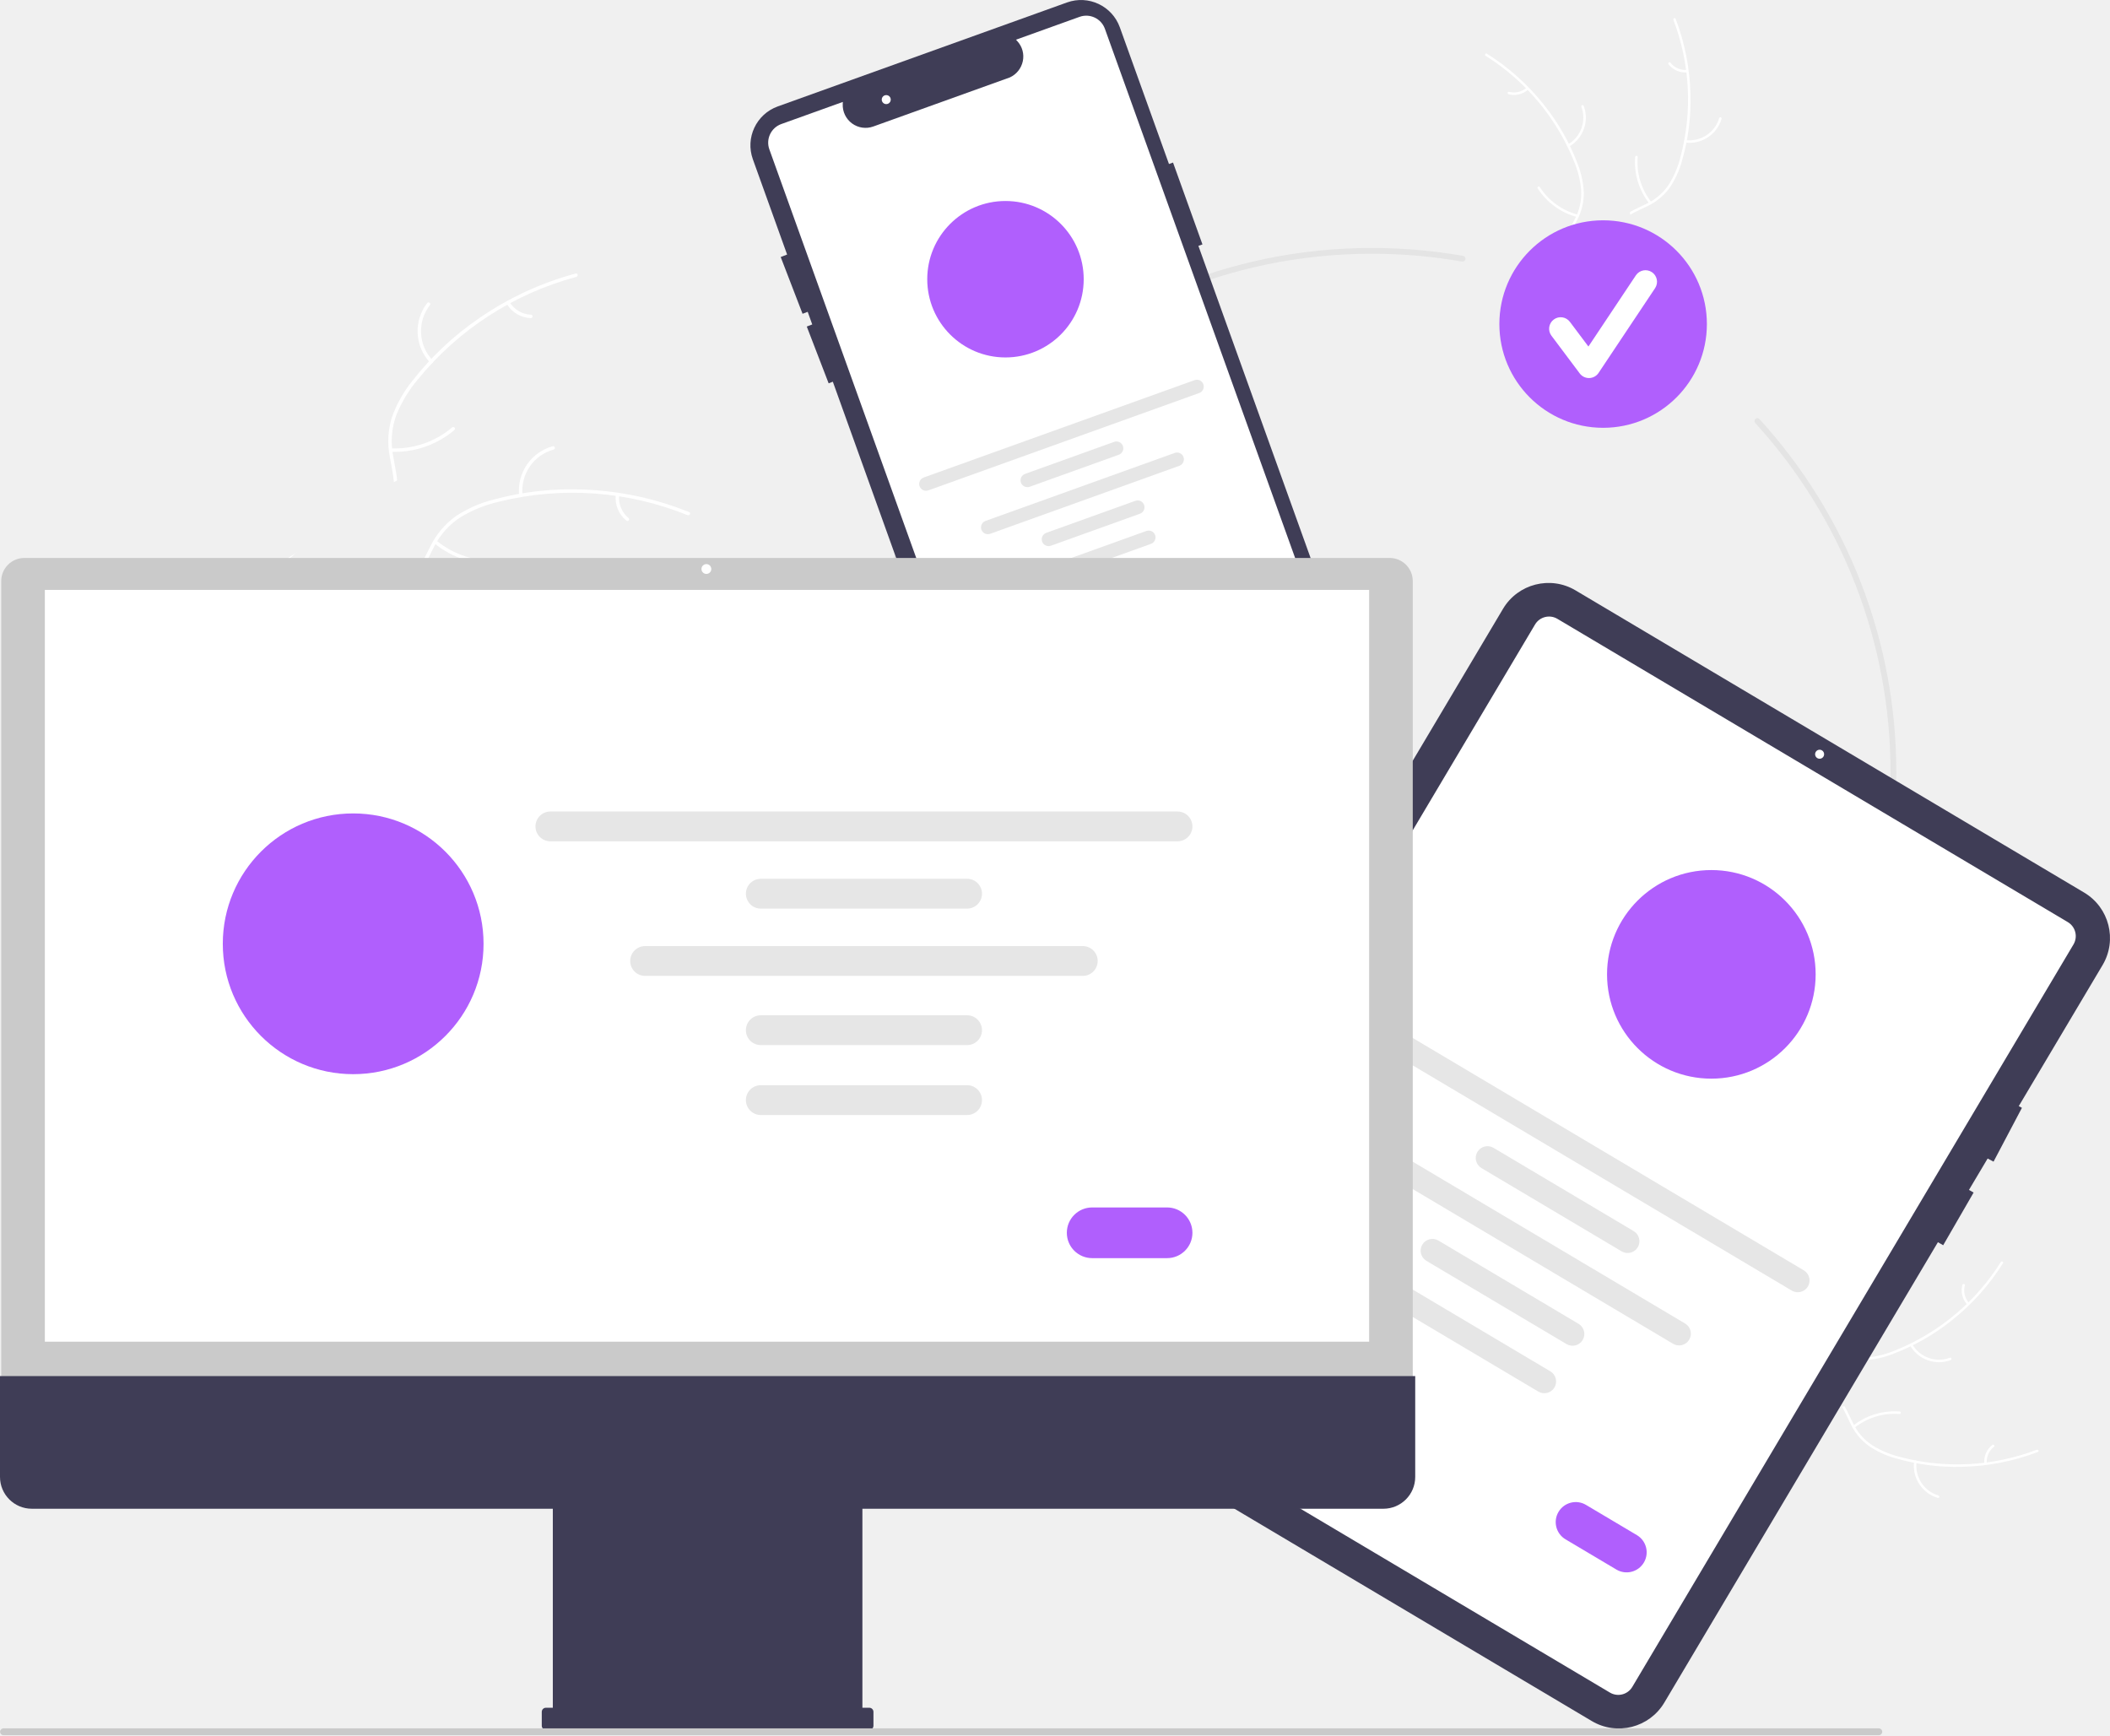
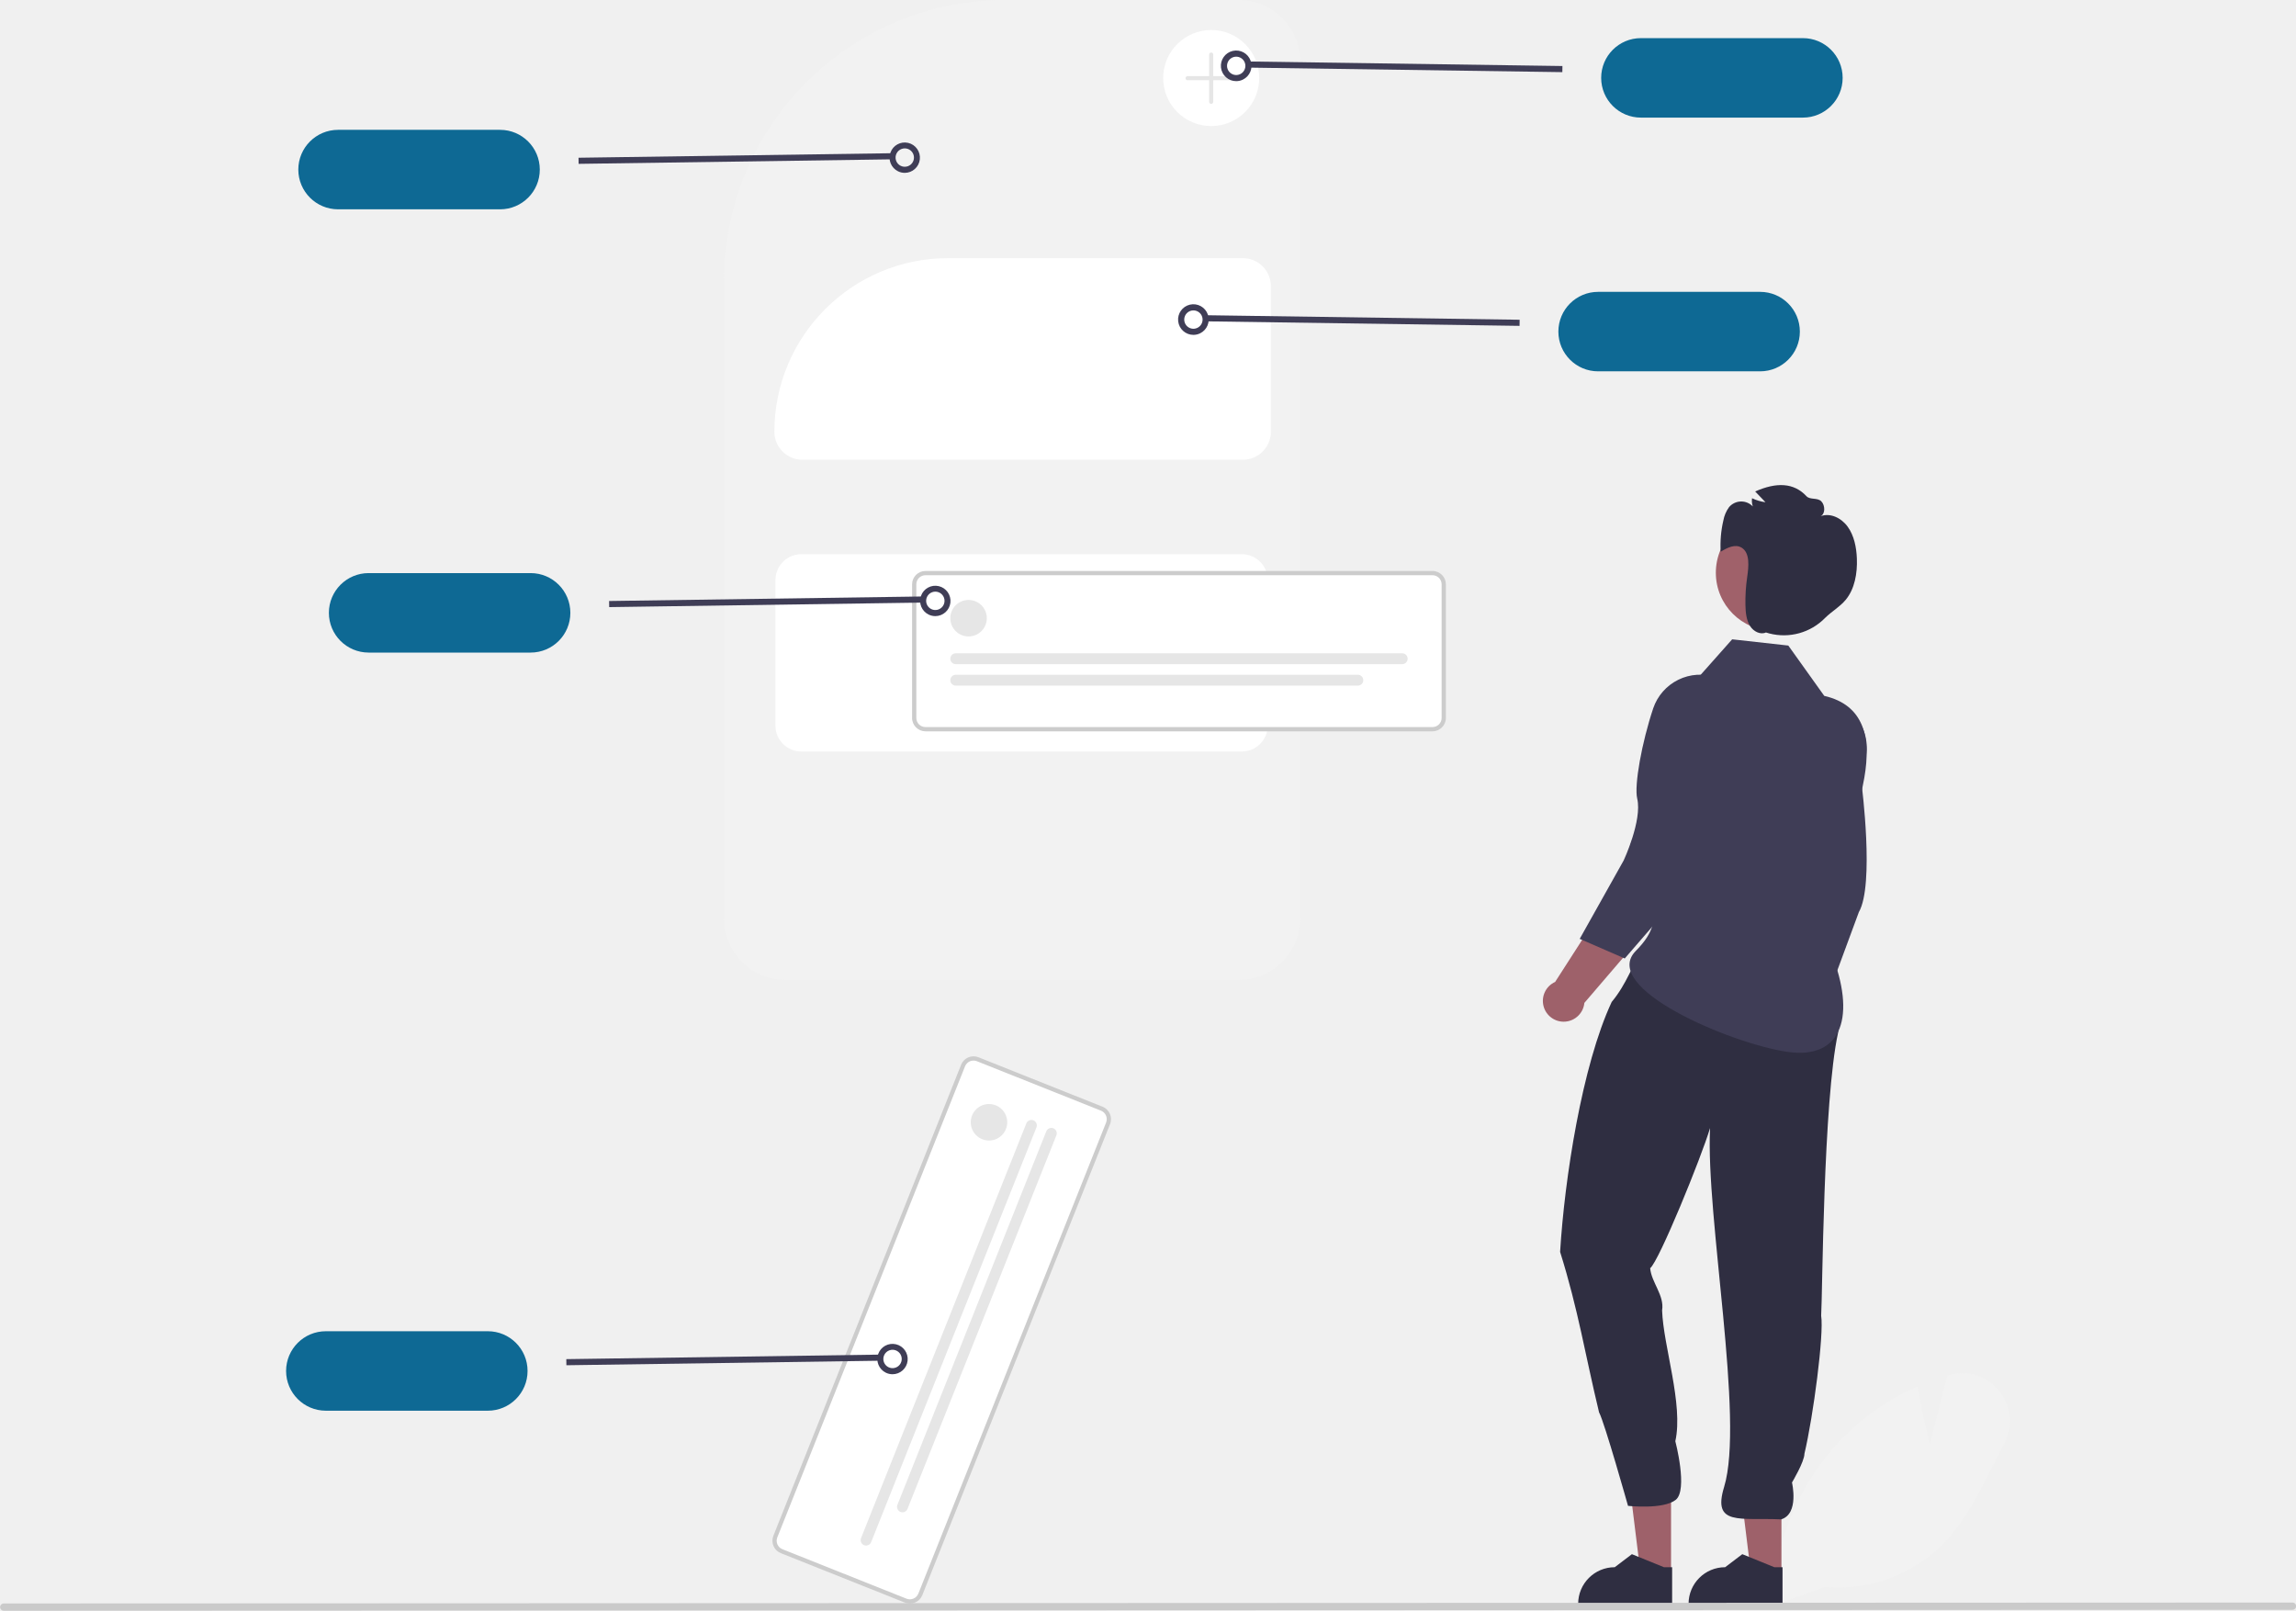
- <svg xmlns="http://www.w3.org/2000/svg" id="eda1a55b-53a8-43b5-9383-13f99c95cdad" data-name="Layer 1" width="728.252" height="598.943" viewBox="0 0 728.252 598.943">
-   <path d="M828.549,210.725c4.653-18.979.229-41.112-14.804-53.595a90.031,90.031,0,0,1-22.02,57.757c-5.393,6.171-12.034,12.472-12.296,20.663-.163,5.097,2.325,9.992,5.754,13.767,3.429,3.775,7.754,6.6,12.027,9.381l.628,1.107C811.595,245.929,823.896,229.704,828.549,210.725Z" transform="translate(-235.874 -150.5287)" fill="#f0f0f0" />
-   <path d="M813.443,157.407a76.953,76.953,0,0,1,2.45,47.282,33.138,33.138,0,0,1-4.048,9.561,19.006,19.006,0,0,1-7.557,6.554c-2.825,1.429-5.879,2.563-8.308,4.653a11.638,11.638,0,0,0-3.915,8.675c-.117,4.087,1.241,7.972,2.701,11.725,1.621,4.167,3.371,8.47,2.996,13.032-.045.553.815.591.86.039.652-7.938-4.739-14.643-5.594-22.342-.399-3.593.282-7.327,2.939-9.947,2.323-2.291,5.472-3.463,8.344-4.884a20.281,20.281,0,0,0,7.628-6.133,30.636,30.636,0,0,0,4.401-9.37A74.658,74.658,0,0,0,819.326,183.11a78.317,78.317,0,0,0-5.121-26.104c-.197-.516-.958-.112-.763.401Z" transform="translate(-235.874 -150.5287)" fill="#fff" />
-   <path d="M817.533,199.737a11.545,11.545,0,0,0,12.52-8.171c.156-.532-.663-.799-.819-.266a10.691,10.691,0,0,1-11.661,7.577c-.549-.072-.585.789-.039.86Z" transform="translate(-235.874 -150.5287)" fill="#fff" />
-   <path d="M805.816,220.269a22.253,22.253,0,0,1-4.721-15.515c.043-.553-.817-.591-.86-.039A23.146,23.146,0,0,0,805.18,220.85c.345.435.979-.148.636-.581Z" transform="translate(-235.874 -150.5287)" fill="#fff" />
-   <path d="M818.083,174.658a6.535,6.535,0,0,1-5.675-2.5c-.34-.439-.973.145-.636.581a7.323,7.323,0,0,0,6.272,2.779.445.445,0,0,0,.45-.411.433.433,0,0,0-.411-.45Z" transform="translate(-235.874 -150.5287)" fill="#fff" />
-   <path d="M748.735,169.416c.204.28.409.56.611.847a86.065,86.065,0,0,1,7.223,11.948c.166.32.329.647.486.971a90.732,90.732,0,0,1,8.806,32.223,88.112,88.112,0,0,1,.062,13.388c-.441,6.156-1.408,12.796.164,18.568a15.114,15.114,0,0,0,.583,1.778l29.769,11.347c.081-.008.159-.009.24-.017l1.168.507c.033-.229.061-.467.094-.695.019-.133.032-.268.052-.4.011-.089.021-.179.036-.258.004-.03.007-.059.008-.082.015-.08.02-.156.033-.229q.247-1.994.467-3.999c.003-.007.003-.007-.001-.016a129.556,129.556,0,0,0,.007-30.63c-.04-.303-.077-.613-.131-.921a84.079,84.079,0,0,0-2.977-13.394,74.329,74.329,0,0,0-2.609-7.054A61.81,61.81,0,0,0,782.497,186.96c-8.528-9.707-20.066-16.579-32.789-17.484C749.382,169.453,749.063,169.432,748.735,169.416Z" transform="translate(-235.874 -150.5287)" fill="#f0f0f0" />
-   <path d="M748.658,169.819a76.953,76.953,0,0,1,30.424,36.277,33.138,33.138,0,0,1,2.525,10.071,19.006,19.006,0,0,1-2.088,9.783c-1.395,2.841-3.151,5.586-3.832,8.717a11.638,11.638,0,0,0,2.097,9.284c2.367,3.334,5.79,5.618,9.216,7.735,3.803,2.351,7.791,4.733,10.239,8.601.297.469,1.007-.019.71-.487-4.259-6.73-12.6-8.838-17.918-14.471-2.482-2.628-4.186-6.02-3.642-9.711.476-3.227,2.284-6.059,3.722-8.924a20.281,20.281,0,0,0,2.398-9.489,30.636,30.636,0,0,0-2.128-10.131,74.658,74.658,0,0,0-11.549-20.275,78.317,78.317,0,0,0-19.805-17.759c-.468-.294-.833.487-.368.779Z" transform="translate(-235.874 -150.5287)" fill="#fff" />
-   <path d="M777.409,201.155a11.545,11.545,0,0,0,5.077-14.062c-.196-.518-1.011-.238-.814.281a10.691,10.691,0,0,1-4.749,13.071c-.482.273.007.982.487.71Z" transform="translate(-235.874 -150.5287)" fill="#fff" />
-   <path d="M780.415,224.603a22.253,22.253,0,0,1-13.11-9.545c-.298-.468-1.008.02-.71.487a23.146,23.146,0,0,0,13.663,9.905c.538.139.693-.708.158-.847Z" transform="translate(-235.874 -150.5287)" fill="#fff" />
-   <path d="M762.749,180.8a6.535,6.535,0,0,1-6.036,1.421c-.535-.146-.69.702-.158.847a7.323,7.323,0,0,0,6.681-1.557.445.445,0,0,0,.112-.599.433.433,0,0,0-.599-.112Z" transform="translate(-235.874 -150.5287)" fill="#fff" />
-   <path d="M709.374,598.115c-99.804,0-181-81.196-181-181s81.196-181,181-181a182.729,182.729,0,0,1,31.477,2.728 1.0 1,0,1,1-.345,1.97A180.782,180.782,0,0,0,709.374,238.115c-98.701,0-179,80.299-179,179s80.299,179,179,179,179-80.299,179-179a178.548,178.548,0,0,0-46.695-120.569,1,1,0,0,1,1.478-1.348,180.544,180.544,0,0,1,47.217,121.916C890.374,516.919,809.178,598.115,709.374,598.115Z" transform="translate(-235.874 -150.5287)" fill="#e4e4e4" />
-   <circle cx="553.307" cy="111.852" r="35.811" fill="#b05ffd" />
-   <path d="M784.296,281.019a3.982,3.982,0,0,1-3.186-1.594l-9.77-13.027a3.983,3.983,0,1,1,6.374-4.78l6.392,8.522,16.416-24.624a3.984,3.984,0,0,1,6.629,4.419l-19.54,29.309a3.985,3.985,0,0,1-3.204,1.773C784.37,281.018,784.333,281.019,784.296,281.019Z" transform="translate(-235.874 -150.5287)" fill="#fff" />
-   <path d="M704.717,389.026,649.494,235.396l1.4-.503-10.156-28.257-1.4.504-16.956-47.169a14.255,14.255,0,0,0-18.237-8.593l-99.833,35.885a14.256,14.256,0,0,0-8.594,18.237l11.822,32.889-2.213.852,7.547,19.597,1.771-.682,1.567,4.359-1.885.726,7.547,19.597,1.444-.556,54.736,152.274a14.23,14.23,0,0,0,18.238,8.594l99.832-35.885A14.273,14.273,0,0,0,704.717,389.026Z" transform="translate(-235.874 -150.5287)" fill="#3f3d56" />
-   <path d="M591.041,438.086a6.845,6.845,0,0,1-6.424-4.524L501.412,202.087a6.831,6.831,0,0,1,4.118-8.739l21.241-7.635-.032.743a7.874,7.874,0,0,0,10.53,7.742L584.41,177.254a7.974,7.974,0,0,0,4.488-5.636,7.808,7.808,0,0,0-1.861-6.835l-.498-.553,21.941-7.887a6.84,6.84,0,0,1,8.739,4.118L696.604,381.306a18.147,18.147,0,0,1-10.927,23.188L593.356,437.68A6.842,6.842,0,0,1,591.041,438.086Z" transform="translate(-235.874 -150.5287)" fill="#fff" />
-   <circle cx="347.033" cy="96.377" r="27" fill="#b05ffd" />
-   <path d="M649.813,286.17l-93.502,33.61a2.362,2.362,0,1,1-1.598-4.445l93.502-33.61a2.362,2.362,0,0,1,1.598,4.445Z" transform="translate(-235.874 -150.5287)" fill="#e6e6e6" />
-   <path d="M622.046,307.48l-30.756,11.055a2.362,2.362,0,1,1-1.598-4.445l30.756-11.055a2.362,2.362,0,0,1,1.598,4.445Z" transform="translate(-235.874 -150.5287)" fill="#e6e6e6" />
-   <path d="M629.361,327.831l-30.756,11.055a2.362,2.362,0,1,1-1.598-4.445L627.763,323.386a2.362,2.362,0,0,1,1.598,4.445Z" transform="translate(-235.874 -150.5287)" fill="#e6e6e6" />
-   <path d="M633.108,338.255,602.352,349.31a2.362,2.362,0,1,1-1.598-4.445l30.756-11.055a2.362,2.362,0,1,1,1.598,4.445Z" transform="translate(-235.874 -150.5287)" fill="#e6e6e6" />
-   <path d="M642.901,311.313l-65.253,23.456a2.362,2.362,0,1,1-1.598-4.445l65.253-23.456a2.362,2.362,0,1,1,1.598,4.445Z" transform="translate(-235.874 -150.5287)" fill="#e6e6e6" />
-   <path d="M629.758,363.558l-11.167,4.014a4.016,4.016,0,0,1-2.717-7.559l11.167-4.014a4.016,4.016,0,0,1,2.717,7.559Z" transform="translate(-235.874 -150.5287)" fill="#b05ffd" />
-   <circle cx="305.882" cy="34.38" r="1.553" fill="#fff" />
-   <path d="M363.157,272.252c17.406-20.488,45.647-33.401,71.684-26.706a123.863,123.863,0,0,0-46.635,71.113c-2.531,10.987-4.202,23.471-13.122,30.366-5.55,4.291-13.014,5.464-19.986,4.685-6.972-.779-13.608-3.323-20.155-5.845l-1.741.193C337.581,319.535,345.752,292.741,363.157,272.252Z" transform="translate(-235.874 -150.5287)" fill="#f0f0f0" />
-   <path d="M434.775,246.107a105.87,105.87,0,0,0-54.686,35.389,45.591,45.591,0,0,0-7.395,12.221,26.149,26.149,0,0,0-1.213,13.708c.685,4.301,1.883,8.62,1.511,13.013a16.011,16.011,0,0,1-6.514,11.358c-4.461,3.426-9.887,5.044-15.248,6.442-5.953,1.552-12.16,3.07-16.944,7.166-.58.496-1.316-.432-.737-.928,8.323-7.127,20.144-6.522,29.417-11.776,4.327-2.452,7.941-6.222,8.719-11.295.681-4.436-.551-8.892-1.282-13.24a27.903,27.903,0,0,1,.687-13.448,42.148,42.148,0,0,1,6.898-12.46,102.712,102.712,0,0,1,23.391-21.986A107.747,107.747,0,0,1,434.607,244.933c.735-.197.898.978.168,1.173Z" transform="translate(-235.874 -150.5287)" fill="#fff" />
-   <path d="M384.289,275.674a15.884,15.884,0,0,1-.985-20.544c.467-.602,1.425.095.957.699a14.708,14.708,0,0,0,.955,19.109c.524.554-.407,1.288-.928.737Z" transform="translate(-235.874 -150.5287)" fill="#fff" />
-   <path d="M370.846,305.29A30.615,30.615,0,0,0,391.948,298.044c.581-.494,1.318.434.737.928a31.844,31.844,0,0,1-21.974,7.495c-.763-.034-.624-1.211.135-1.177Z" transform="translate(-235.874 -150.5287)" fill="#fff" />
-   <path d="M411.802,254.842a8.991,8.991,0,0,0,7.362,4.311c.763.025.623,1.202-.135,1.177a10.075,10.075,0,0,1-8.155-4.751.612.612,0,0,1,.095-.832.595.595,0,0,1,.832.095Z" transform="translate(-235.874 -150.5287)" fill="#fff" />
-   <path d="M473.557,327.924c-.477-.002-.954-.004-1.437.002a118.406,118.406,0,0,0-19.142,1.581c-.49.073-.986.154-1.474.241a124.827,124.827,0,0,0-43.022,16.163,121.222,121.222,0,0,0-14.975,10.724c-6.508,5.454-13.13,11.886-20.832,14.787a20.794,20.794,0,0,1-2.452.784L333.573,348.168c-.056-.096-.118-.185-.174-.281l-1.507-.893c.229-.221.471-.445.7-.665.132-.129.273-.252.405-.38.091-.084.182-.168.259-.249.03-.028.061-.056.085-.076.077-.081.157-.148.229-.221q2.024-1.883,4.082-3.745c.005-.008.005-.008.019-.011,10.477-9.428,21.834-18.064,34.14-24.703.37-.2.746-.408,1.133-.596a115.674,115.674,0,0,1,17.332-7.48,102.264,102.264,0,0,1,9.967-2.779,85.037,85.037,0,0,1,26.536-1.658c17.697,1.681,34.66,9.004,45.927,22.457C472.994,327.233,473.274,327.572,473.557,327.924Z" transform="translate(-235.874 -150.5287)" fill="#f0f0f0" />
-   <path d="M473.169,328.336a105.87,105.87,0,0,0-64.97-4.669,45.591,45.591,0,0,0-13.263,5.305,26.149,26.149,0,0,0-9.222,10.215c-2.043,3.846-3.686,8.017-6.628,11.299a16.011,16.011,0,0,1-12.04,5.147c-5.624.049-10.931-1.926-16.053-4.037-5.687-2.344-11.558-4.87-17.844-4.479-.762.047-.79-1.137-.03-1.184,10.936-.679,20.011,6.921,30.578,8.308,4.931.647,10.086-.187,13.762-3.769,3.214-3.132,4.913-7.431,6.948-11.344a27.902,27.902,0,0,1,8.645-10.324,42.148,42.148,0,0,1,13.01-5.796,102.713,102.713,0,0,1,31.914-3.472,107.747,107.747,0,0,1,35.765,7.761c.705.285.128,1.321-.572,1.038Z" transform="translate(-235.874 -150.5287)" fill="#fff" />
-   <path d="M415.057,321.547a15.884,15.884,0,0,1,11.583-16.996c.736-.2,1.081.934.344,1.134a14.708,14.708,0,0,0-10.742,15.832c.084.758-1.101.783-1.184.03Z" transform="translate(-235.874 -150.5287)" fill="#fff" />
-   <path d="M386.493,337.1a30.615,30.615,0,0,0,21.211,6.92c.762-.045.791,1.14.03,1.184a31.844,31.844,0,0,1-22.057-7.245c-.589-.487.231-1.343.816-.859Z" transform="translate(-235.874 -150.5287)" fill="#fff" />
-   <path d="M449.567,321.479a8.991,8.991,0,0,0,3.282,7.875c.594.479-.226,1.335-.816.859a10.075,10.075,0,0,1-3.651-8.703.612.612,0,0,1,.577-.607.595.595,0,0,1,.607.577Z" transform="translate(-235.874 -150.5287)" fill="#fff" />
-   <path d="M885.524,666.043c18.979,4.653,41.112.229,53.595-14.804a90.031,90.031,0,0,1-57.757-22.02c-6.171-5.393-12.472-12.034-20.663-12.296-5.097-.163-9.992,2.325-13.767,5.754-3.775,3.429-6.6,7.754-9.381,12.027l-1.107.628C850.32,649.088,866.545,661.389,885.524,666.043Z" transform="translate(-235.874 -150.5287)" fill="#f0f0f0" />
-   <path d="M938.842,650.936a76.953,76.953,0,0,1-47.282,2.45,33.138,33.138,0,0,1-9.561-4.048,19.006,19.006,0,0,1-6.554-7.557c-1.429-2.825-2.563-5.879-4.653-8.308a11.638,11.638,0,0,0-8.675-3.915c-4.087-.117-7.972,1.241-11.725,2.701-4.167,1.621-8.47,3.371-13.032,2.996-.553-.045-.591.815-.039.86,7.938.652,14.643-4.739,22.342-5.594,3.593-.399,7.327.282,9.947,2.939,2.291,2.323,3.463,5.472,4.884,8.344a20.281,20.281,0,0,0,6.133,7.628,30.636,30.636,0,0,0,9.37,4.401,74.657,74.657,0,0,0,23.142,2.986,78.317,78.317,0,0,0,26.104-5.121c.516-.197.112-.958-.401-.763Z" transform="translate(-235.874 -150.5287)" fill="#fff" />
-   <path d="M896.512,655.026a11.545,11.545,0,0,0,8.171,12.52c.532.156.799-.663.266-.819a10.691,10.691,0,0,1-7.577-11.661c.072-.549-.789-.585-.86-.039Z" transform="translate(-235.874 -150.5287)" fill="#fff" />
-   <path d="M875.98,643.309a22.253,22.253,0,0,1,15.515-4.721c.553.043.591-.817.039-.86a23.146,23.146,0,0,0-16.135,4.945c-.435.345.148.979.581.636Z" transform="translate(-235.874 -150.5287)" fill="#fff" />
-   <path d="M921.591,655.577a6.535,6.535,0,0,1,2.5-5.675c.439-.34-.145-.973-.581-.636a7.323,7.323,0,0,0-2.779,6.272.445.445,0,0,0,.411.45.433.433,0,0,0,.45-.411Z" transform="translate(-235.874 -150.5287)" fill="#fff" />
-   <path d="M926.833,586.228c-.28.204-.56.409-.847.611a86.065,86.065,0,0,1-11.948,7.223c-.32.166-.647.329-.971.486a90.732,90.732,0,0,1-32.223,8.806,88.112,88.112,0,0,1-13.388.062c-6.156-.441-12.796-1.408-18.568.164a15.114,15.114,0,0,0-1.778.583l-11.347,29.769c.008.081.009.159.017.24l-.507,1.168c.229.033.467.061.695.094.133.019.268.032.4.052.089.011.179.021.258.036.03.004.059.007.082.008.08.015.156.02.229.033q1.994.247,3.999.467c.007.003.007.003.016-.001a129.556,129.556,0,0,0,30.63.007c.303-.04.613-.077.921-.131a84.079,84.079,0,0,0,13.394-2.977,74.329,74.329,0,0,0,7.054-2.609,61.81,61.81,0,0,0,16.335-10.326c9.707-8.528,16.579-20.066,17.484-32.789C926.796,586.876,926.817,586.556,926.833,586.228Z" transform="translate(-235.874 -150.5287)" fill="#f0f0f0" />
-   <path d="M926.43,586.151a76.953,76.953,0,0,1-36.277,30.424,33.138,33.138,0,0,1-10.071,2.525,19.006,19.006,0,0,1-9.783-2.088c-2.841-1.395-5.586-3.151-8.717-3.832a11.638,11.638,0,0,0-9.284,2.097c-3.334,2.367-5.618,5.79-7.735,9.216-2.351,3.803-4.733,7.791-8.601,10.239-.469.297.019,1.007.487.71,6.73-4.259,8.838-12.6,14.471-17.918,2.628-2.482,6.02-4.186,9.711-3.642,3.227.476,6.059,2.284,8.924,3.722a20.281,20.281,0,0,0,9.489,2.398,30.636,30.636,0,0,0,10.131-2.128,74.658,74.658,0,0,0,20.275-11.549A78.317,78.317,0,0,0,927.208,586.519c.294-.468-.487-.833-.779-.368Z" transform="translate(-235.874 -150.5287)" fill="#fff" />
-   <path d="M895.094,614.902a11.545,11.545,0,0,0,14.062,5.077c.518-.196.238-1.011-.281-.814a10.691,10.691,0,0,1-13.071-4.749c-.273-.482-.982.007-.71.487Z" transform="translate(-235.874 -150.5287)" fill="#fff" />
-   <path d="M871.646,617.909a22.253,22.253,0,0,1,9.545-13.11c.468-.298-.02-1.008-.487-.71a23.146,23.146,0,0,0-9.905,13.663c-.139.538.708.693.847.158Z" transform="translate(-235.874 -150.5287)" fill="#fff" />
-   <path d="M915.449,600.243a6.535,6.535,0,0,1-1.421-6.036c.146-.535-.702-.69-.847-.158a7.323,7.323,0,0,0,1.557,6.681.445.445,0,0,0,.599.112.433.433,0,0,0,.112-.599Z" transform="translate(-235.874 -150.5287)" fill="#fff" />
-   <path d="M961.571,483.63l-28.94,48.7,1.1.58-9.8,18.58-2.04-1.08-6.44,10.83,1.6.92-10.5,18.18-1.82-1.05-94.43,158.92a18.274,18.274,0,0,1-25.02,6.37L609.731,640.27a18.272,18.272,0,0,1-6.37-25.02l151.27-254.58a18.274,18.274,0,0,1,25.02-6.37l175.55,104.31A18.281,18.281,0,0,1,961.571,483.63Z" transform="translate(-235.874 -150.5287)" fill="#3f3d56" />
-   <path d="M791.537,734.753,615.369,630.076a5.634,5.634,0,0,1-1.963-7.712L765.679,366.09a5.634,5.634,0,0,1,7.712-1.963L949.56,468.804a5.634,5.634,0,0,1,1.963,7.712L799.25,732.79A5.634,5.634,0,0,1,791.537,734.753Z" transform="translate(-235.874 -150.5287)" fill="#fff" />
-   <circle cx="628.028" cy="260.333" r="1.553" fill="#fff" />
-   <path d="M854.291,595.994,707.234,508.615a4.066,4.066,0,1,1,4.154-6.991l147.057,87.379a4.066,4.066,0,1,1-4.154,6.991Z" transform="translate(-235.874 -150.5287)" fill="#e6e6e6" />
-   <path d="M795.572,582.454l-48.371-28.741a4.066,4.066,0,1,1,4.154-6.991l48.371,28.741a4.066,4.066,0,0,1-4.154,6.991Z" transform="translate(-235.874 -150.5287)" fill="#e6e6e6" />
-   <path d="M776.554,614.461l-48.371-28.741a4.066,4.066,0,0,1,4.154-6.991l48.371,28.741a4.066,4.066,0,1,1-4.154,6.991Z" transform="translate(-235.874 -150.5287)" fill="#e6e6e6" />
-   <path d="M766.813,630.855l-48.371-28.741a4.066,4.066,0,1,1,4.154-6.991l48.371,28.741a4.066,4.066,0,1,1-4.154,6.991Z" transform="translate(-235.874 -150.5287)" fill="#e6e6e6" />
-   <path d="M813.325,614.352l-102.627-60.979a4.066,4.066,0,0,1,4.154-6.991l102.627,60.979a4.066,4.066,0,1,1-4.154,6.991Z" transform="translate(-235.874 -150.5287)" fill="#e6e6e6" />
-   <path d="M793.764,692.284l-17.563-10.436a6.914,6.914,0,0,1,7.064-11.888l17.563,10.436a6.914,6.914,0,0,1-7.064,11.888Z" transform="translate(-235.874 -150.5287)" fill="#b05ffd" />
-   <circle cx="590.659" cy="336.314" r="36" fill="#b05ffd" />
-   <path d="M236.298,633.134H723.479V351.086a7.98,7.98,0,0,0-7.971-7.971H244.269a7.98,7.98,0,0,0-7.971,7.971Z" transform="translate(-235.874 -150.5287)" fill="#cacaca" />
-   <rect x="15.476" y="203.611" width="457.077" height="259.491" fill="#fff" />
-   <path d="M235.874,625.502v34.805a10.987,10.987,0,0,0,10.987,10.987H426.676v68.689h-2.389a1.427,1.427,0,0,0-1.427,1.427V746.188a1.427,1.427,0,0,0,1.427,1.427H535.914A1.427,1.427,0,0,0,537.341,746.188v-4.778a1.427,1.427,0,0,0-1.427-1.427h-2.389V671.295H713.34a10.987,10.987,0,0,0,10.987-10.987v-34.805Z" transform="translate(-235.874 -150.5287)" fill="#3f3d56" />
-   <path d="M642.287,440.923H425.833a5.145,5.145,0,1,1,0-10.29H642.287a5.145,5.145,0,1,1,0,10.29Z" transform="translate(-235.874 -150.5287)" fill="#e6e6e6" />
-   <path d="M569.659,464.149H498.461a5.145,5.145,0,1,1,0-10.291h71.198a5.145,5.145,0,1,1,0,10.291Z" transform="translate(-235.874 -150.5287)" fill="#e6e6e6" />
-   <path d="M569.659,511.26H498.461a5.145,5.145,0,0,1,0-10.291h71.198a5.145,5.145,0,0,1,0,10.291Z" transform="translate(-235.874 -150.5287)" fill="#e6e6e6" />
-   <path d="M569.659,535.39H498.461a5.145,5.145,0,1,1,0-10.29h71.198a5.145,5.145,0,1,1,0,10.29Z" transform="translate(-235.874 -150.5287)" fill="#e6e6e6" />
-   <path d="M609.589,487.374H458.531a5.145,5.145,0,1,1,0-10.29H609.589a5.145,5.145,0,1,1,0,10.29Z" transform="translate(-235.874 -150.5287)" fill="#e6e6e6" />
-   <path d="M638.684,584.795H612.832a8.749,8.749,0,0,1,0-17.498h25.852a8.749,8.749,0,0,1,0,17.498Z" transform="translate(-235.874 -150.5287)" fill="#b05ffd" />
-   <circle cx="121.895" cy="325.766" r="45" fill="#b05ffd" />
-   <path d="M884.359,749.471h-647.294a1.191,1.191,0,0,1,0-2.381h647.294a1.191,1.191,0,0,1,0,2.381Z" transform="translate(-235.874 -150.5287)" fill="#cacaca" />
-   <circle cx="243.802" cy="196.403" r="1.696" fill="#fff" />
+ <svg xmlns="http://www.w3.org/2000/svg" data-name="Layer 1" width="751.131" height="526.911" viewBox="0 0 751.131 526.911">
+   <path d="M803.979,711.533l.015-.697a80.529,80.529,0,0,1,30.112-60.643A78.133,78.133,0,0,1,850.893,640.078l.572-.255.098.618c1.162,7.38,3.001,14.913,3.858,18.256l5.744-22.414.638-.184a15.272,15.272,0,0,1,16.303,5.209,15.534,15.534,0,0,1,1.612,17.332c-1.339,2.495-2.655,5.097-3.928,7.614-4.374,8.649-8.897,17.593-15.487,24.542A48.675,48.675,0,0,1,821.043,705.441Z" transform="translate(-224.0941 -186.2866)" fill="#f2f2f2" />
+   <path d="M629.342,506.853H481.061A20.138,20.138,0,0,1,460.946,486.738V278.139a91.956,91.956,0,0,1,91.852-91.852h76.545a20.138,20.138,0,0,1,20.115,20.115V486.738A20.138,20.138,0,0,1,629.342,506.853Z" transform="translate(-224.0941 -186.2866)" fill="#f2f2f2" />
+   <path d="M486.246,367.571a8.482,8.482,0,0,0-8.472,8.472v47.613a8.482,8.482,0,0,0,8.472,8.472H630.348a8.482,8.482,0,0,0,8.472-8.472V376.043a8.482,8.482,0,0,0-8.472-8.472Z" transform="translate(-224.0941 -186.2866)" fill="#fff" />
+   <path d="M630.694,336.68H486.593a9.176,9.176,0,0,1-9.166-9.166A56.844,56.844,0,0,1,534.206,270.735h96.489a9.176,9.176,0,0,1,9.166,9.166v47.613A9.177,9.177,0,0,1,630.694,336.68Z" transform="translate(-224.0941 -186.2866)" fill="#fff" />
+   <path d="M692.736,424.823H526.852a3.682,3.682,0,0,1-3.678-3.678V377.437a3.682,3.682,0,0,1,3.678-3.678H692.736a3.682,3.682,0,0,1,3.678,3.678v43.708A3.682,3.682,0,0,1,692.736,424.823Z" transform="translate(-224.0941 -186.2866)" fill="#fff" />
+   <path d="M692.736,425.517H526.852a4.377,4.377,0,0,1-4.372-4.372V377.437a4.377,4.377,0,0,1,4.372-4.372H692.736a4.377,4.377,0,0,1,4.372,4.372v43.708A4.377,4.377,0,0,1,692.736,425.517ZM526.852,374.454a2.987,2.987,0,0,0-2.983,2.983v43.708a2.987,2.987,0,0,0,2.983,2.983H692.736a2.987,2.987,0,0,0,2.983-2.983V377.437a2.987,2.987,0,0,0-2.983-2.983Z" transform="translate(-224.0941 -186.2866)" fill="#ccc" />
+   <circle cx="316.864" cy="202.223" r="5.968" fill="#e6e6e6" />
+   <path d="M682.82,403.548H536.767a1.777,1.777,0,1,1,0-3.554h146.053a1.777,1.777,0,1,1,0,3.554Z" transform="translate(-224.0941 -186.2866)" fill="#e6e6e6" />
+   <path d="M668.308,410.57H536.767a1.777,1.777,0,1,1,0-3.554H668.308a1.777,1.777,0,0,1,0,3.554Z" transform="translate(-224.0941 -186.2866)" fill="#e6e6e6" />
+   <path d="M520.401,709.897,479.799,693.714a3.682,3.682,0,0,1-2.054-4.778l61.42-154.095a3.682,3.682,0,0,1,4.778-2.055l40.602,16.183a3.682,3.682,0,0,1,2.055,4.778L525.179,707.843A3.682,3.682,0,0,1,520.401,709.897Z" transform="translate(-224.0941 -186.2866)" fill="#fff" />
+   <path d="M520.144,710.542,479.542,694.359a4.377,4.377,0,0,1-2.442-5.68l61.42-154.095a4.377,4.377,0,0,1,5.68-2.442l40.602,16.183a4.377,4.377,0,0,1,2.442,5.68l-61.42,154.095A4.377,4.377,0,0,1,520.144,710.542Zm-41.755-21.349a2.987,2.987,0,0,0,1.667,3.876l40.602,16.183a2.987,2.987,0,0,0,3.876-1.667L585.954,553.491a2.987,2.987,0,0,0-1.667-3.876l-40.602-16.183a2.987,2.987,0,0,0-3.876,1.667Z" transform="translate(-224.0941 -186.2866)" fill="#ccc" />
+   <circle cx="323.549" cy="367.119" r="5.968" fill="#e6e6e6" />
+   <path d="M506.778,691.747a1.779,1.779,0,0,1-.993-2.309L559.863,553.765a1.777,1.777,0,1,1,3.302,1.316L509.087,690.754A1.779,1.779,0,0,1,506.778,691.747Z" transform="translate(-224.0941 -186.2866)" fill="#e6e6e6" />
+   <path d="M518.674,680.866a1.779,1.779,0,0,1-.993-2.309l48.704-122.192a1.777,1.777,0,1,1,3.302,1.316L520.983,679.874A1.779,1.779,0,0,1,518.674,680.866Z" transform="translate(-224.0941 -186.2866)" fill="#e6e6e6" />
+   <circle cx="396.24" cy="25.529" r="15.709" fill="#fff" />
+   <path d="M628.069,211.194h-7.066v-7.066a.668.668,0,1,0-1.337,0v7.066H612.599a.668.668,0,1,0,0,1.337h7.066v7.066a.668.668,0,1,0,1.337,0v-7.066h7.066a.668.668,0,0,0,0-1.337Z" transform="translate(-224.0941 -186.2866)" fill="#e6e6e6" />
+   <path d="M813.913,224.759h-53a13,13,0,0,1,0-26h53a13,13,0,0,1,0,26Z" transform="translate(-224.0941 -186.2866)" fill="#0e6994" />
+   <rect x="683.016" y="156.93" width="2" height="102.43" transform="translate(241.9188 702.7973) rotate(-89.17239)" fill="#3f3d56" />
+   <path d="M628.522,212.831a5.009,5.009,0,1,1,2.187-.508A5.005,5.005,0,0,1,628.522,212.831Zm-.007-8.004a3.002,3.002,0,1,0,2.699,1.687V206.513a3.007,3.007,0,0,0-2.699-1.687Z" transform="translate(-224.0941 -186.2866)" fill="#3f3d56" />
+   <path d="M321.686,241.759a13.014,13.014,0,0,1,13-13h53a13,13,0,0,1,0,26h-53A13.014,13.014,0,0,1,321.686,241.759Z" transform="translate(-224.0941 -186.2866)" fill="#0e6994" />
+   <rect x="413.368" y="237.145" width="102.43" height="2" transform="matrix(0.9999, -0.01444, 0.01444, 0.9999, -227.4854, -179.5514)" fill="#3f3d56" />
+   <path d="M517.89,242.323a4.967,4.967,0,1,1,2.187.508A4.968,4.968,0,0,1,517.89,242.323Zm1.214-7.331a2.98,2.98,0,0,0-1.719,1.521v0a3.007,3.007,0,1,0,1.719-1.522Z" transform="translate(-224.0941 -186.2866)" fill="#3f3d56" />
+   <path d="M317.686,634.759a13.014,13.014,0,0,1,13-13h53a13,13,0,0,1,0,26h-53A13.014,13.014,0,0,1,317.686,634.759Z" transform="translate(-224.0941 -186.2866)" fill="#0e6994" />
+   <rect x="409.368" y="630.145" width="102.43" height="2" transform="matrix(0.9999, -0.01444, 0.01444, 0.9999, -233.1623, -179.5681)" fill="#3f3d56" />
+   <path d="M513.89,635.323a4.967,4.967,0,1,1,2.187.508A4.968,4.968,0,0,1,513.89,635.323Zm1.214-7.331a2.98,2.98,0,0,0-1.719,1.521v0a3.007,3.007,0,1,0,1.719-1.522Z" transform="translate(-224.0941 -186.2866)" fill="#3f3d56" />
+   <path d="M331.686,386.759a13.014,13.014,0,0,1,13-13h53a13,13,0,0,1,0,26h-53A13.014,13.014,0,0,1,331.686,386.759Z" transform="translate(-224.0941 -186.2866)" fill="#0e6994" />
+   <rect x="423.368" y="382.145" width="102.43" height="2" transform="matrix(0.9999, -0.01444, 0.01444, 0.9999, -229.5788, -179.3918)" fill="#3f3d56" />
+   <path d="M527.89,387.323a4.967,4.967,0,1,1,2.187.508A4.968,4.968,0,0,1,527.89,387.323Zm1.214-7.331a2.98,2.98,0,0,0-1.719,1.521v0a3.007,3.007,0,1,0,1.719-1.522Z" transform="translate(-224.0941 -186.2866)" fill="#3f3d56" />
+   <path d="M799.913,307.759h-53a13,13,0,0,1,0-26h53a13,13,0,0,1,0,26Z" transform="translate(-224.0941 -186.2866)" fill="#0e6994" />
+   <rect x="669.016" y="239.93" width="2" height="102.43" transform="translate(145.1296 770.5999) rotate(-89.17239)" fill="#3f3d56" />
+   <path d="M614.522,295.831a5.009,5.009,0,1,1,2.187-.508A5.005,5.005,0,0,1,614.522,295.831Zm-.007-8.004a3.002,3.002,0,1,0,2.699,1.687V289.513a3.007,3.007,0,0,0-2.699-1.687Z" transform="translate(-224.0941 -186.2866)" fill="#3f3d56" />
+   <path d="M828.257,455.835l-15.394.683c-3.469,9.433-1.012,32.335-1.012,32.335l-8.087,37.634a6.803,6.803,0,1,0,11.369,3.054l16.424-45.127Z" transform="translate(-224.0941 -186.2866)" fill="#9e616a" />
+   <path d="M818.016,414.674l0,0a16.257,16.257,0,0,1,16.604,18.72l-1.479,9.616s4.229,32.734-.927,41.643l-9.835,26.632-16.046-.821,4.437-29.083s1.119-14.395-2.976-20.484c-2.508-3.729-5.057-17.764-5.493-29.489A16.216,16.216,0,0,1,818.016,414.674Z" transform="translate(-224.0941 -186.2866)" fill="#3f3d56" />
+   <polygon points="582.798 514.593 572.803 514.592 568.047 476.036 582.801 476.036 582.798 514.593" fill="#9e616a" />
+   <path d="M807.245,711.307l-30.739-.001V710.917a11.965,11.965,0,0,1,11.964-11.964h.001l5.615-4.26,10.476,4.26,2.683 0Z" transform="translate(-224.0941 -186.2866)" fill="#2f2e41" />
+   <polygon points="546.681 514.593 536.686 514.592 531.93 476.036 546.684 476.036 546.681 514.593" fill="#9e616a" />
+   <path d="M771.128,711.307l-30.739-.001V710.917a11.965,11.965,0,0,1,11.964-11.964h.001l5.615-4.26,10.476,4.26,2.683 0Z" transform="translate(-224.0941 -186.2866)" fill="#2f2e41" />
+   <path d="M734.479,595.808c5.936,18.911,8.216,33.748,12.74,52.474,1.787,3.288,9.477,30.604,9.477,30.604s11.526,1.265,15.603-1.961-.124-19.191-.124-19.191c2.688-12.07-3.937-31.088-4.329-42.79.815-4.911-3.507-9.127-3.903-13.81,2.857-2.175,16.758-36.297,19.593-45.832-1.457,29.053,11.324,95.389,4.59,117.427-3.912,12.804,5.182,9.958,18.648,10.577,6.005-1.784,3.562-12.062,3.562-12.062s4.077-6.789,4.077-9.421c2.919-12.318,6.427-39.113,5.47-45.134.439-6.391.656-70.246,5.537-92.613,3.253-17.817-36.618-21.739-48.085-25.987-19.134-9.218-15.905,3.887-25.981,15.96C741.639,534.861,735.916,572.024,734.479,595.808Z" transform="translate(-224.0941 -186.2866)" fill="#2f2e41" />
+   <path d="M779.145,408.512l11.624-13.089,18.367,2.041,11.759,16.457h0c12.996,2.991,15.393,13.617,13.111,26.757-4.563,26.277-15.828,44.644-10.708,57.609,7.773,19.68,4.004,34.825-14.602,32.066s-61.483-20.98-49.398-33.066,1.28-18.421,1.28-18.421l8.485-46.204c-2.173-11.783-1.838-22.916,10.081-24.15Z" transform="translate(-224.0941 -186.2866)" fill="#3f3d56" />
+   <path d="M780.638,449.991l-14.649-4.779c-6.567,7.609-12.327,29.91-12.327,29.91l-20.814,32.38a6.803,6.803,0,1,0,9.567,6.859l31.255-36.46Z" transform="translate(-224.0941 -186.2866)" fill="#9e616a" />
+   <path d="M785.539,407.859l0,0a16.257,16.257,0,0,1,8.953,23.366l-4.768,8.48s-7.561,32.129-15.523,38.653l-18.579,21.467-14.731-6.415,14.388-25.661s6.114-13.08,4.424-20.221c-1.035-4.373,1.518-18.407,5.237-29.536A16.216,16.216,0,0,1,785.539,407.859Z" transform="translate(-224.0941 -186.2866)" fill="#3f3d56" />
+   <circle id="fe5d9414-b808-43bb-a4dc-97fa5cac342b" data-name="ab6171fa-7d69-4734-b81c-8dff60f9761b" cx="580.318" cy="187.36" r="18.986" fill="#a0616a" />
+   <path d="M787.883,356.563a10.685,10.685,0,0,1,1.858-4.369,5.225,5.225,0,0,1,7.784-.237,5.729,5.729,0,0,1-.252-2.688,14.558,14.558,0,0,0,4.395,1.307l-3.369-3.518c6.922-3.076,12.641-2.909,16.771,1.541,1.182,1.274,3.603.384,4.874,1.699,1.271,1.315,1.342,4.122-.265,4.855,3.166-1.192,6.801.538,8.889,3.437,2.089,2.899,2.858,6.723,2.999,10.433.183,4.811-.714,9.932-3.65,13.474-1.92,2.316-4.538,3.76-6.664,5.844l-.064.063a18.891,18.891,0,0,1-18.286,5.094c-.362-.1-.722-.21-1.084-.313-1.807.817-4.058-.3-5.199-2.118-1.217-1.938-1.457-4.418-1.508-6.78a55.583,55.583,0,0,1,.569-9.236c.503-3.443.956-7.853-1.771-9.582-2.123-1.346-4.761-.018-6.898,1.301A35.497,35.497,0,0,1,787.883,356.563Z" transform="translate(-224.0941 -186.2866)" fill="#2f2e41" />
+   <path d="M974.035,712.891l-748.75.307a1.191,1.191,0,0,1,0-2.381l748.75-.307a1.191,1.191,0,1,1,0,2.381Z" transform="translate(-224.0941 -186.2866)" fill="#cacaca" />
</svg>
